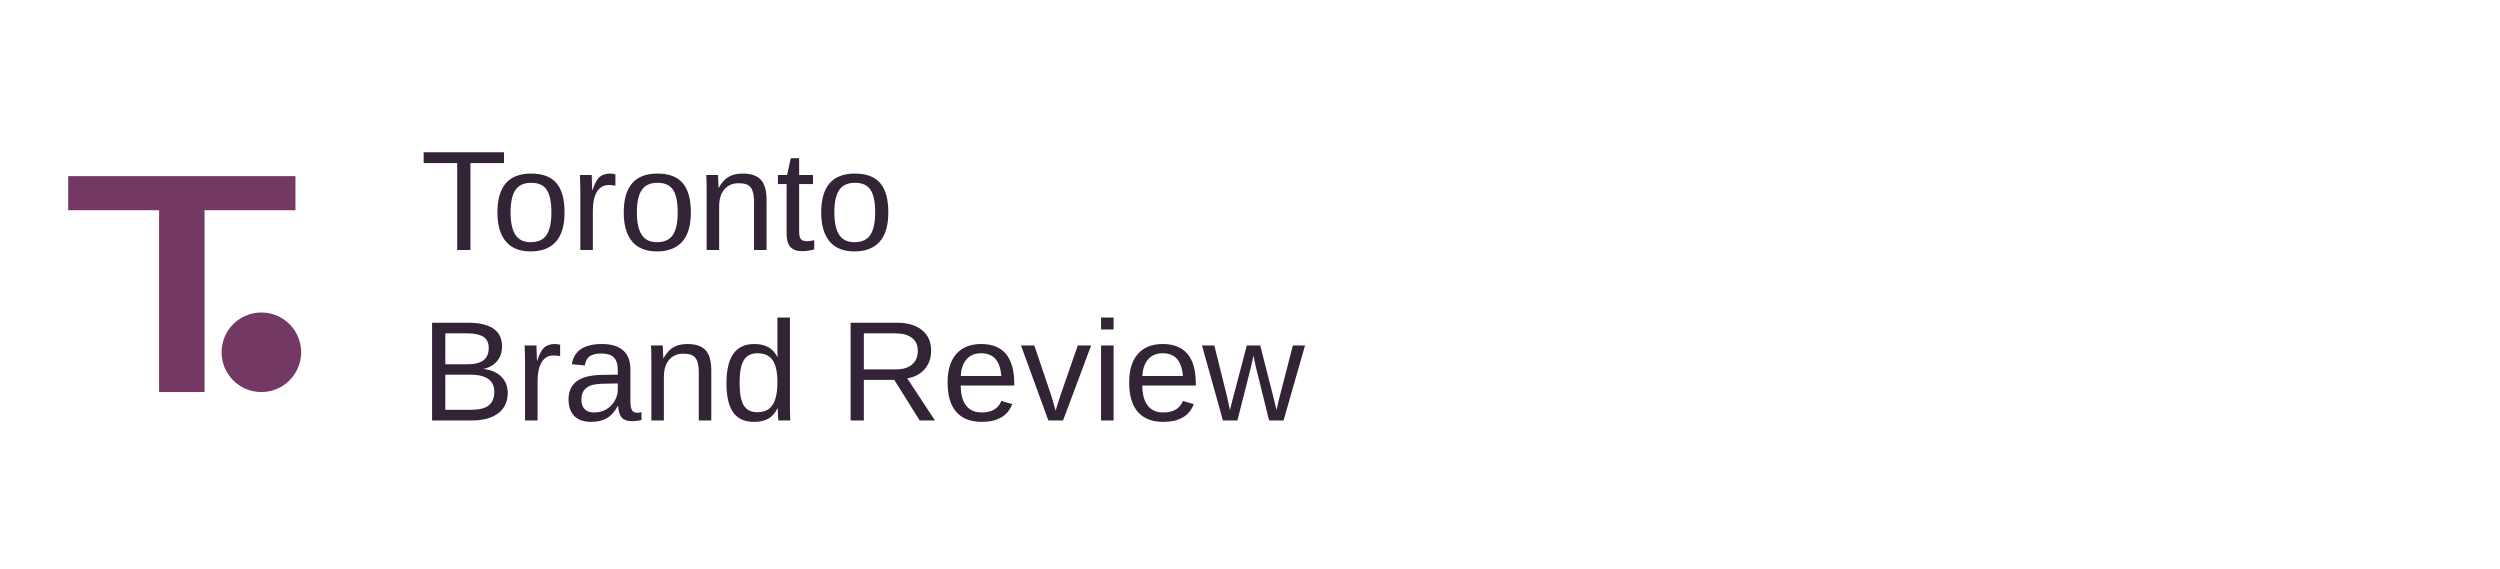
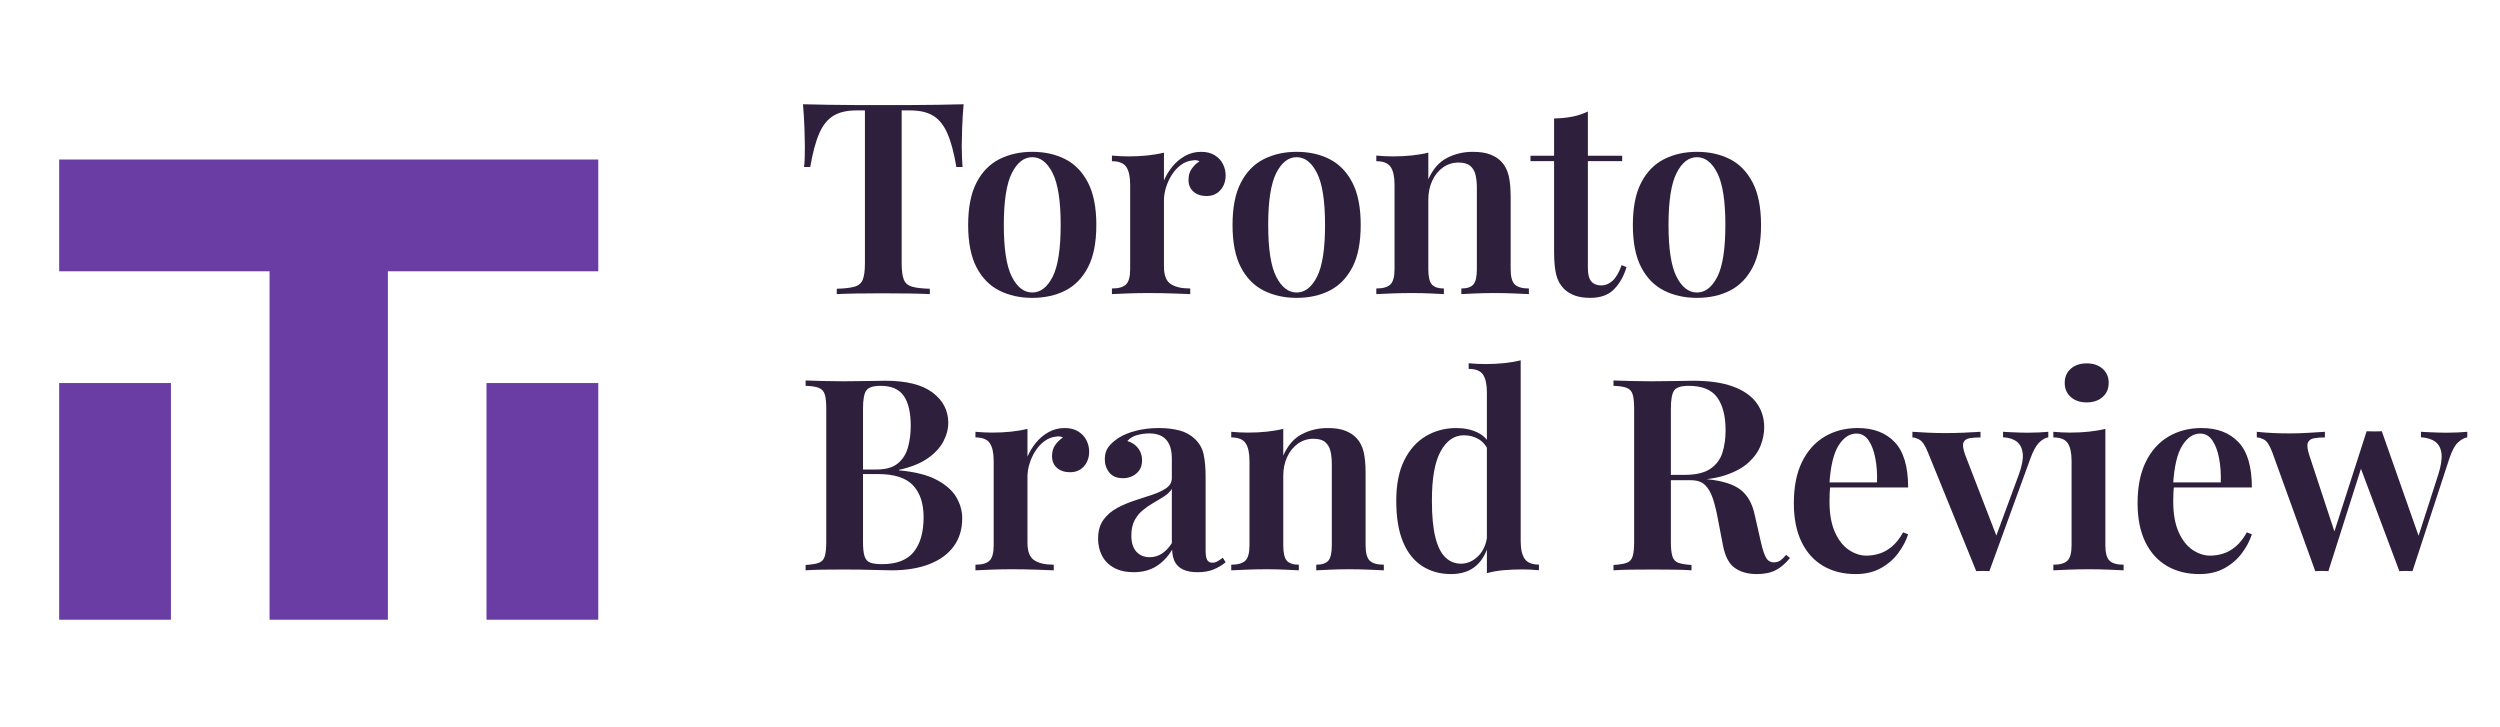
- <svg xmlns="http://www.w3.org/2000/svg" width="440" height="100" viewBox="0 0 440 100" role="img" aria-label="Top Branding Agencies Toronto" color="#733864" fill="currentColor">
-   <g transform="translate(8 26)">
-     <path d="M4 5h40v6H28v32h-8V11H4z" />
-     <circle cx="38" cy="36" r="7" />
+ <svg xmlns="http://www.w3.org/2000/svg" width="289" height="84" viewBox="0 0 289 84" role="img" aria-label="Toronto Brand Review">
+   <g transform="translate(0 4) scale(0.76)">
+     <g fill="#693da3" color="#693da3">
+       <path d="M9 19H91V36H59V89H41V36H9Z" />
+       <path d="M9 53H26V89H9Z M74 53H91V89H74Z" />
+     </g>
  </g>
-   <text x="74" y="44" font-family="Arial, sans-serif" font-size="25" fill="#322336">Toronto</text>
-   <text x="74" y="74" font-family="Arial, sans-serif" font-size="25" fill="#322336">Brand Review</text>
+   <g transform="translate(92 34.000)">
+     <g fill="#2e203c">
+       <path d="M625.602 708Q621.602 661.599 620.102 618.299Q618.602 574.999 618.602 551.998Q618.602 529.198 619.602 508.998Q620.602 488.798 621.602 473.999H598.602Q585.202 553.599 565.001 599.499Q544.801 645.4 512.201 665.2Q479.6 685 427.401 685H394.602V114.8Q394.602 74.4 402.502 54.4Q410.402 34.4 433.202 27.8Q456.002 21.2 499.603 20V0Q470.002 1.6 422.202 2.3Q374.401 3 323.801 3Q272 3 226.3 2.3Q180.6 1.6 152.599 0V20Q196.199 21.2 219 27.8Q241.8 34.4 249.7 54.4Q257.6 74.4 257.6 114.8V685H224.801Q173.202 685 140.301 665.2Q107.401 645.4 87.401 599.699Q67.4 553.999 53.6 473.999H30.6Q32.6 488.798 33.1 508.998Q33.6 529.198 33.6 551.998Q33.6 574.999 32.1 618.299Q30.6 661.599 26.6 708Q71 707 123.9 706.0Q176.8 705 230.001 705.0Q283.201 705 326.601 705Q370.001 705 422.901 705.0Q475.802 705 529.002 706.0Q582.202 707 625.602 708Z" transform="translate(0 0) scale(0.031 -0.031)" />
+       <path d="M279.6 530.6Q349.201 530.6 402.801 503.2Q456.401 475.8 487.501 415.8Q518.601 355.8 518.601 257.8Q518.601 159.8 487.501 100.1Q456.401 40.4 402.801 13.2Q349.201 -14 279.6 -14Q211 -14 156.9 13.2Q102.8 40.4 71.7 100.1Q40.6 159.8 40.6 257.8Q40.6 355.8 71.7 415.8Q102.8 475.8 156.9 503.2Q211 530.6 279.6 530.6ZM279.6 510.6Q233.401 510.6 203.501 451.2Q173.602 391.8 173.602 257.8Q173.602 123.8 203.501 64.9Q233.401 6 279.6 6Q325.8 6 355.699 64.9Q385.599 123.8 385.599 257.8Q385.599 391.8 355.699 451.2Q325.8 510.6 279.6 510.6Z" transform="translate(18.66 0) scale(0.031 -0.031)" />
+       <path d="M358.401 530.6Q389.001 530.6 409.301 517.8Q429.601 505 439.701 485.1Q449.801 465.2 449.801 442.8Q449.801 409.799 430.301 387.799Q410.801 365.799 378.8 365.799Q348.6 365.799 330 381.899Q311.399 397.999 311.399 425.799Q311.399 450.8 323.5 467.7Q335.6 484.6 352.2 495.4Q340.8 501.4 326.8 498.6Q303.4 496.6 283.4 481.9Q263.401 467.2 249.401 445.201Q235.401 423.201 227.601 398.101Q219.802 373.002 219.802 350.202V103Q219.802 54.4 244.901 37.7Q270.001 21 317.801 21V0Q294.801 1 251.401 2.5Q208.001 4 160.601 4Q122.201 4 83.7 2.5Q45.2 1 25.8 0V21Q62.8 21 78.299 36.0Q93.799 51 93.799 93V407.6Q93.799 452.6 79.399 474.1Q65 495.6 25.8 495.6V516.6Q57.8 513.6 87.8 513.6Q125.2 513.6 158.501 517.1Q191.801 520.6 219.802 527.6V423.801Q231.602 451.601 251.502 475.901Q271.401 500.201 298.601 515.4Q325.801 530.6 358.401 530.6Z" transform="translate(35.739 0) scale(0.031 -0.031)" />
+       <path d="M279.6 530.6Q349.201 530.6 402.801 503.2Q456.401 475.8 487.501 415.8Q518.601 355.8 518.601 257.8Q518.601 159.8 487.501 100.1Q456.401 40.4 402.801 13.2Q349.201 -14 279.6 -14Q211 -14 156.9 13.2Q102.8 40.4 71.7 100.1Q40.6 159.8 40.6 257.8Q40.6 355.8 71.7 415.8Q102.8 475.8 156.9 503.2Q211 530.6 279.6 530.6ZM279.6 510.6Q233.401 510.6 203.501 451.2Q173.602 391.8 173.602 257.8Q173.602 123.8 203.501 64.9Q233.401 6 279.6 6Q325.8 6 355.699 64.9Q385.599 123.8 385.599 257.8Q385.599 391.8 355.699 451.2Q325.8 510.6 279.6 510.6Z" transform="translate(49.222 0) scale(0.031 -0.031)" />
+       <path d="M385.401 530.6Q426.601 530.6 452.501 520Q478.401 509.4 494.201 491.8Q511.601 472.6 519.201 442.6Q526.801 412.6 526.801 361.6V93Q526.801 51 542.301 36.0Q557.801 21 594.801 21V0Q576.601 1 539.401 2.5Q502.2 4 466.8 4Q430.2 4 395.3 2.5Q360.4 1 342.8 0V21Q374.799 21 387.799 36.0Q400.799 51 400.799 93V396.401Q400.799 423.401 395.799 444.6Q390.799 465.8 376.099 478.2Q361.399 490.6 332.6 490.6Q300.2 490.6 274.701 472.6Q249.201 454.6 234.501 423.101Q219.802 391.602 219.802 352.602V93Q219.802 51 233.001 36.0Q246.201 21 277.801 21V0Q260.601 1 226.901 2.5Q193.201 4 157.801 4Q121.2 4 83 2.5Q44.8 1 25.8 0V21Q62.8 21 78.299 36.0Q93.799 51 93.799 93V407.6Q93.799 452.6 79.399 474.1Q65 495.6 25.8 495.6V516.6Q57.8 513.6 87.8 513.6Q125.2 513.6 158.501 517.1Q191.801 520.6 219.802 527.6V428.001Q245.001 484.801 289.101 507.7Q333.201 530.6 385.401 530.6Z" transform="translate(66.301 0) scale(0.031 -0.031)" />
+       <path d="M214.802 681V516H342.8V496H214.802V97.799Q214.802 62 227.801 47.2Q240.801 32.401 265.201 32.401Q287.6 32.401 306.8 49.7Q326 67 340.8 108.199L358.8 100.399Q344.399 51.199 312.899 18.6Q281.399 -14 223.999 -14Q190.399 -14 166.599 -5.5Q142.799 3 125.799 19.4Q103.799 42 96.299 74.2Q88.799 106.4 88.799 159V496H0.8V516H88.799V654.999Q125 655.599 156.201 661.599Q187.401 667.6 214.802 681Z" transform="translate(84.899 0) scale(0.031 -0.031)" />
+       <path d="M279.6 530.6Q349.201 530.6 402.801 503.2Q456.401 475.8 487.501 415.8Q518.601 355.8 518.601 257.8Q518.601 159.8 487.501 100.1Q456.401 40.4 402.801 13.2Q349.201 -14 279.6 -14Q211 -14 156.9 13.2Q102.8 40.4 71.7 100.1Q40.6 159.8 40.6 257.8Q40.6 355.8 71.7 415.8Q102.8 475.8 156.9 503.2Q211 530.6 279.6 530.6ZM279.6 510.6Q233.401 510.6 203.501 451.2Q173.602 391.8 173.602 257.8Q173.602 123.8 203.501 64.9Q233.401 6 279.6 6Q325.8 6 355.699 64.9Q385.599 123.8 385.599 257.8Q385.599 391.8 355.699 451.2Q325.8 510.6 279.6 510.6Z" transform="translate(95.499 0) scale(0.031 -0.031)" />
+     </g>
+   </g>
+   <g transform="translate(92 65.930)">
+     <g fill="#2e203c">
+       <path d="M36.4 708Q60.703 707 100.052 706.0Q139.401 705 178.401 705Q226.646 705 270.785 706.0Q314.924 707 333.401 707Q451.202 707 509.802 663.0Q568.403 619 568.403 550Q568.403 515 549.702 479.9Q531.002 444.8 490.502 416.9Q450.001 389 384.801 374.8V372.8Q473.401 364.8 524.902 337.5Q576.402 310.2 598.402 272.6Q620.403 235 620.403 194Q620.403 133 588.902 89.7Q557.402 46.4 498.09 23.2Q438.779 0 356.401 0Q333.601 0 288.662 1.5Q243.724 3 180.401 3Q139.401 3 100.052 2.5Q60.703 2 36.4 0V20Q69.2 22 85.657 28.0Q102.114 34 107.757 52.0Q113.399 70 113.399 106V602Q113.399 639 107.706 656.5Q102.012 674 85.406 680.5Q68.8 687 36.4 688ZM316.402 688Q275.375 688 262.888 671.0Q250.402 654 250.402 602V106Q250.402 71 256.082 53.0Q261.762 35 276.909 29.0Q292.055 23 321.402 23Q402.631 23 439.515 68.5Q476.4 114 476.4 198Q476.4 275 436.9 317.0Q397.4 359 306.4 359H215.401Q215.401 359 215.401 367.5Q215.401 376 215.401 376H301.401Q352.373 376 380.019 398.5Q407.665 421 418.033 458.5Q428.4 496 428.4 539Q428.4 613 402.4 650.5Q376.401 688 316.402 688Z" transform="translate(0 0) scale(0.031 -0.031)" />
+       <path d="M358.401 530.6Q389.001 530.6 409.301 517.8Q429.601 505 439.701 485.1Q449.801 465.2 449.801 442.8Q449.801 409.799 430.301 387.799Q410.801 365.799 378.8 365.799Q348.6 365.799 330 381.899Q311.399 397.999 311.399 425.799Q311.399 450.8 323.5 467.7Q335.6 484.6 352.2 495.4Q340.8 501.4 326.8 498.6Q303.4 496.6 283.4 481.9Q263.401 467.2 249.401 445.201Q235.401 423.201 227.601 398.101Q219.802 373.002 219.802 350.202V103Q219.802 54.4 244.901 37.7Q270.001 21 317.801 21V0Q294.801 1 251.401 2.5Q208.001 4 160.601 4Q122.201 4 83.7 2.5Q45.2 1 25.8 0V21Q62.8 21 78.299 36.0Q93.799 51 93.799 93V407.6Q93.799 452.6 79.399 474.1Q65 495.6 25.8 495.6V516.6Q57.8 513.6 87.8 513.6Q125.2 513.6 158.501 517.1Q191.801 520.6 219.802 527.6V423.801Q231.602 451.601 251.502 475.901Q271.401 500.201 298.601 515.4Q325.801 530.6 358.401 530.6Z" transform="translate(19.962 0) scale(0.031 -0.031)" />
+       <path d="M165 -7Q121.599 -7 91.599 9.5Q61.599 26 46.9 54.4Q32.2 82.8 32.2 117.8Q32.2 161 52.1 188.4Q72 215.8 103.399 232.6Q134.799 249.4 169.699 260.7Q204.599 272 235.999 282.5Q267.399 293 287.299 307.2Q307.199 321.4 307.199 344.4V417.201Q307.199 448.8 297.499 469.6Q287.8 490.4 269.2 500.5Q250.6 510.6 223 510.6Q201.6 510.6 178.7 504.6Q155.801 498.6 141.201 482.201Q166.601 474.6 181.401 455.6Q196.201 436.6 196.201 410.4Q196.201 379.4 175.401 361.499Q154.601 343.599 124.4 343.599Q91 343.599 74.1 364.699Q57.2 385.799 57.2 414.4Q57.2 442.4 71.2 460.6Q85.2 478.8 109.6 494.4Q135.4 510.8 174.1 520.7Q212.801 530.6 258.801 530.6Q303.001 530.6 337.201 521.1Q371.401 511.6 394.802 488.4Q418.802 465.2 426.001 431.3Q433.201 397.4 433.201 347.8V73.8Q433.201 48.8 439.101 38.6Q445.001 28.4 458.201 28.4Q468.001 28.4 477.001 33.4Q486.001 38.4 497.201 47L507.801 30Q486.401 12.8 462 2.9Q437.6 -7 404 -7Q369.4 -7 348.599 3.2Q327.799 13.4 318.299 32.1Q308.799 50.8 308.399 76.8Q283.799 36.6 248.7 14.8Q213.6 -7 165 -7ZM224.601 49.001Q248.801 49.001 269.3 61.801Q289.8 74.6 307.199 101.4V303.4Q297.199 288 278.8 276.1Q260.4 264.2 239.4 252.1Q218.401 240 199.501 224.7Q180.601 209.4 168.402 186.6Q156.202 163.8 156.202 129.401Q156.202 90.201 174.902 69.601Q193.601 49.001 224.601 49.001Z" transform="translate(33.941 0) scale(0.031 -0.031)" />
+       <path d="M385.401 530.6Q426.601 530.6 452.501 520Q478.401 509.4 494.201 491.8Q511.601 472.6 519.201 442.6Q526.801 412.6 526.801 361.6V93Q526.801 51 542.301 36.0Q557.801 21 594.801 21V0Q576.601 1 539.401 2.5Q502.2 4 466.8 4Q430.2 4 395.3 2.5Q360.4 1 342.8 0V21Q374.799 21 387.799 36.0Q400.799 51 400.799 93V396.401Q400.799 423.401 395.799 444.6Q390.799 465.8 376.099 478.2Q361.399 490.6 332.6 490.6Q300.2 490.6 274.701 472.6Q249.201 454.6 234.501 423.101Q219.802 391.602 219.802 352.602V93Q219.802 51 233.001 36.0Q246.201 21 277.801 21V0Q260.601 1 226.901 2.5Q193.201 4 157.801 4Q121.2 4 83 2.5Q44.8 1 25.8 0V21Q62.8 21 78.299 36.0Q93.799 51 93.799 93V407.6Q93.799 452.6 79.399 474.1Q65 495.6 25.8 495.6V516.6Q57.8 513.6 87.8 513.6Q125.2 513.6 158.501 517.1Q191.801 520.6 219.802 527.6V428.001Q245.001 484.801 289.101 507.7Q333.201 530.6 385.401 530.6Z" transform="translate(49.532 0) scale(0.031 -0.031)" />
+       <path d="M505.201 783.2V109.4Q505.201 64.4 520.101 42.9Q535.001 21.4 573.201 21.4V0.4Q542.201 3.4 511.201 3.4Q473.8 3.4 440.7 0.4Q407.599 -2.6 379.199 -10.6V663.2Q379.199 708.2 364.799 729.7Q350.399 751.2 311.2 751.2V772.2Q343.2 769.2 373.2 769.2Q410.6 769.2 443.901 772.7Q477.201 776.2 505.201 783.2ZM265.599 530.6Q309.599 530.6 344.699 513.8Q379.799 497.001 396.799 457.201L384.599 446.801Q370.999 476.401 346.9 490Q322.8 503.6 293.201 503.6Q239.401 503.6 206.501 443.4Q173.602 383.2 174.202 258.2Q174.202 174.4 187.102 122.9Q200.001 71.4 224.501 48.1Q249.001 24.801 282.6 24.801Q319 24.801 348.199 54.6Q377.399 84.4 381.599 138.799L388.799 110.798Q375.998 49.999 340.099 17.999Q304.199 -14 245.2 -14Q185.2 -14 138.7 15.4Q92.2 44.8 66.7 105.2Q41.2 165.6 41.2 259.4Q41.2 350.4 71.099 410.5Q100.999 470.6 151.899 500.6Q202.799 530.6 265.599 530.6Z" transform="translate(68.13 0) scale(0.031 -0.031)" />
+       <path d="M36.4 708Q60.6 707 100 706.0Q139.401 705 178.401 705Q226.601 705 270.801 706.0Q315.001 707 333.401 707Q422.802 707 481.502 685.6Q540.202 664.2 569.302 625.1Q598.403 586 598.403 533Q598.403 500.2 585.203 465.8Q572.002 431.4 539.902 402Q507.802 372.6 452.202 354.3Q396.602 336 311.401 336H215.401V356H301.401Q364.401 356 397.5 378.5Q430.6 401 442.5 438.5Q454.4 476 454.4 522Q454.4 601 423.3 644.5Q392.201 688 316.402 688Q275.202 688 262.802 671.0Q250.402 654 250.402 602V106Q250.402 70 256.202 52.0Q262.002 34 278.502 28.0Q295.002 22 327.402 20V0Q302.002 2 263.101 2.5Q224.201 3 184.401 3Q139.401 3 100 2.5Q60.6 2 36.4 0V20Q69.2 22 85.7 28.0Q102.199 34 107.799 52.0Q113.399 70 113.399 106V602Q113.399 639 107.799 656.5Q102.199 674 85.5 680.5Q68.8 687 36.4 688ZM215.401 353Q262.2 351.4 293.6 348.7Q325 346 347.501 343.8Q370.001 341.6 388.401 339.4Q471.402 330.8 510.502 300.3Q549.603 269.8 562.803 207.8L586.203 105Q595.403 63.8 605.703 46.5Q616.003 29.2 636.003 29.8Q650.203 30.4 659.902 37.6Q669.602 44.8 680.202 57.8L694.402 46Q669.402 15 641.302 0.5Q613.201 -14 570.201 -14Q522 -14 489.2 8.6Q456.4 31.2 444.4 94L425.2 194Q417.4 236.2 406.9 267.9Q396.4 299.6 378.1 317.8Q359.801 336 325.401 336H217.401Z" transform="translate(93.391 0) scale(0.031 -0.031)" />
+       <path d="M278.4 530.6Q366.4 530.6 416.3 477.9Q466.2 425.2 466.2 309H129.201L127.801 328H350.199Q351.799 377 343.799 418.5Q335.799 460 318.5 485.0Q301.2 510 273.2 510Q234.801 510 206.701 465.4Q178.602 420.8 172.402 319.6L175.802 314Q174.202 301 173.602 286.2Q173.002 271.401 173.002 256.201Q173.002 187.401 193.202 142.401Q213.402 97.401 245.301 76.101Q277.201 54.802 310.801 54.802Q334.401 54.802 358.4 62.102Q382.4 69.401 405.4 88.401Q428.4 107.401 447.4 141.601L466.2 134.401Q454.8 98.601 429.2 64.201Q403.6 29.8 364.0 7.9Q324.4 -14 270.4 -14Q201.6 -14 149.7 16.2Q97.8 46.4 68.9 105.5Q40 164.6 40 250.6Q40 341.801 70.4 404.1Q100.8 466.4 154.8 498.5Q208.8 530.6 278.4 530.6Z" transform="translate(114.128 0) scale(0.031 -0.031)" />
+       <path d="M500.001 516.6V496.2Q481.001 492.2 464.401 475Q447.801 457.8 432.601 415.399L280.201 -3Q268.201 -2.2 256 -2.2Q243.8 -2.2 231.199 -3L51.2 439.6Q35.6 478.2 19.9 486.9Q4.2 495.6 -6.8 495.6V516.6Q21.2 514.8 51.301 513.3Q81.401 511.8 117.202 511.8Q148.202 511.8 182.702 513.2Q217.202 514.6 247.202 516.6V495.6Q225.002 495.6 207.502 492.9Q190.002 490.2 184.102 477.6Q178.202 465.001 188.802 433.601L308.602 123.401L299.802 112.401L390.6 358.597Q407.6 405.598 404.7 434.899Q401.8 464.199 383.3 479.2Q364.8 494.2 331.2 496.2V516.6Q347.6 515.6 363.4 514.9Q379.201 514.2 394.501 513.7Q409.801 513.2 423.601 513.2Q444.601 513.2 465.301 514.2Q486.001 515.2 500.001 516.6Z" transform="translate(129.285 0) scale(0.031 -0.031)" />
+       <path d="M150.2 771.8Q186.601 771.8 209.401 751.8Q232.202 731.8 232.202 699Q232.202 666.199 209.401 646.199Q186.601 626.199 150.2 626.199Q113.8 626.199 91 646.199Q68.199 666.199 68.199 699Q68.199 731.8 91 751.8Q113.8 771.8 150.2 771.8ZM219.802 527.6V93.144Q219.802 51 235.301 36.0Q250.801 21 287.801 21V0Q269.694 1 232.947 2.5Q196.201 4 158.401 4Q121.262 4 83.031 2.5Q44.8 1 25.8 0V21Q62.8 21 78.299 36.0Q93.799 51 93.799 93.168V407.42Q93.799 452.6 79.484 474.1Q65.168 495.6 25.8 495.6V516.6Q57.8 513.6 87.8 513.6Q125.2 513.6 158.501 517.1Q191.801 520.6 219.802 527.6Z" transform="translate(144.566 0) scale(0.031 -0.031)" />
+       <path d="M278.4 530.6Q366.4 530.6 416.3 477.9Q466.2 425.2 466.2 309H129.201L127.801 328H350.199Q351.799 377 343.799 418.5Q335.799 460 318.5 485.0Q301.2 510 273.2 510Q234.801 510 206.701 465.4Q178.602 420.8 172.402 319.6L175.802 314Q174.202 301 173.602 286.2Q173.002 271.401 173.002 256.201Q173.002 187.401 193.202 142.401Q213.402 97.401 245.301 76.101Q277.201 54.802 310.801 54.802Q334.401 54.802 358.4 62.102Q382.4 69.401 405.4 88.401Q428.4 107.401 447.4 141.601L466.2 134.401Q454.8 98.601 429.2 64.201Q403.6 29.8 364.0 7.9Q324.4 -14 270.4 -14Q201.6 -14 149.7 16.2Q97.8 46.4 68.9 105.5Q40 164.6 40 250.6Q40 341.801 70.4 404.1Q100.8 466.4 154.8 498.5Q208.8 530.6 278.4 530.6Z" transform="translate(153.864 0) scale(0.031 -0.031)" />
+       <path d="M249.602 516.6V495.6Q226.202 495.6 209.002 492.5Q191.802 489.4 186.202 476Q180.602 462.601 191.202 430.001L289.202 132.401L278.201 123.801L405.2 518.6L425.6 509.4L262.601 -3Q250.601 -2.2 238.4 -2.2Q226.2 -2.2 213.599 -3L53.6 439.6Q38.4 479.6 22.5 487.6Q6.6 495.6 -4.4 495.6V516.6Q23.6 513.6 53.701 512.1Q83.801 510.6 119.602 510.6Q150.602 510.6 185.102 512.6Q219.602 514.6 249.602 516.6ZM780.601 516.6V496.2Q761.601 492.2 744.501 475.5Q727.401 458.8 713.201 415.399L576.201 -3Q564.201 -2.2 552 -2.2Q539.8 -2.2 527.199 -3L379.8 389.999L405.6 518.6Q419.601 517.8 433.701 518Q447.802 518.2 461.802 518.6L605.001 111.6L595.001 116.801L672.8 358.597Q687.8 406.598 684.3 435.699Q680.8 464.799 661.5 479.3Q642.2 493.8 607.8 496.2V516.6Q624.2 515.6 641 514.9Q657.8 514.2 674.101 513.7Q690.401 513.2 704.201 513.2Q725.201 513.2 745.901 514.2Q766.601 515.2 780.601 516.6Z" transform="translate(169.021 0) scale(0.031 -0.031)" />
+     </g>
+   </g>
</svg>
